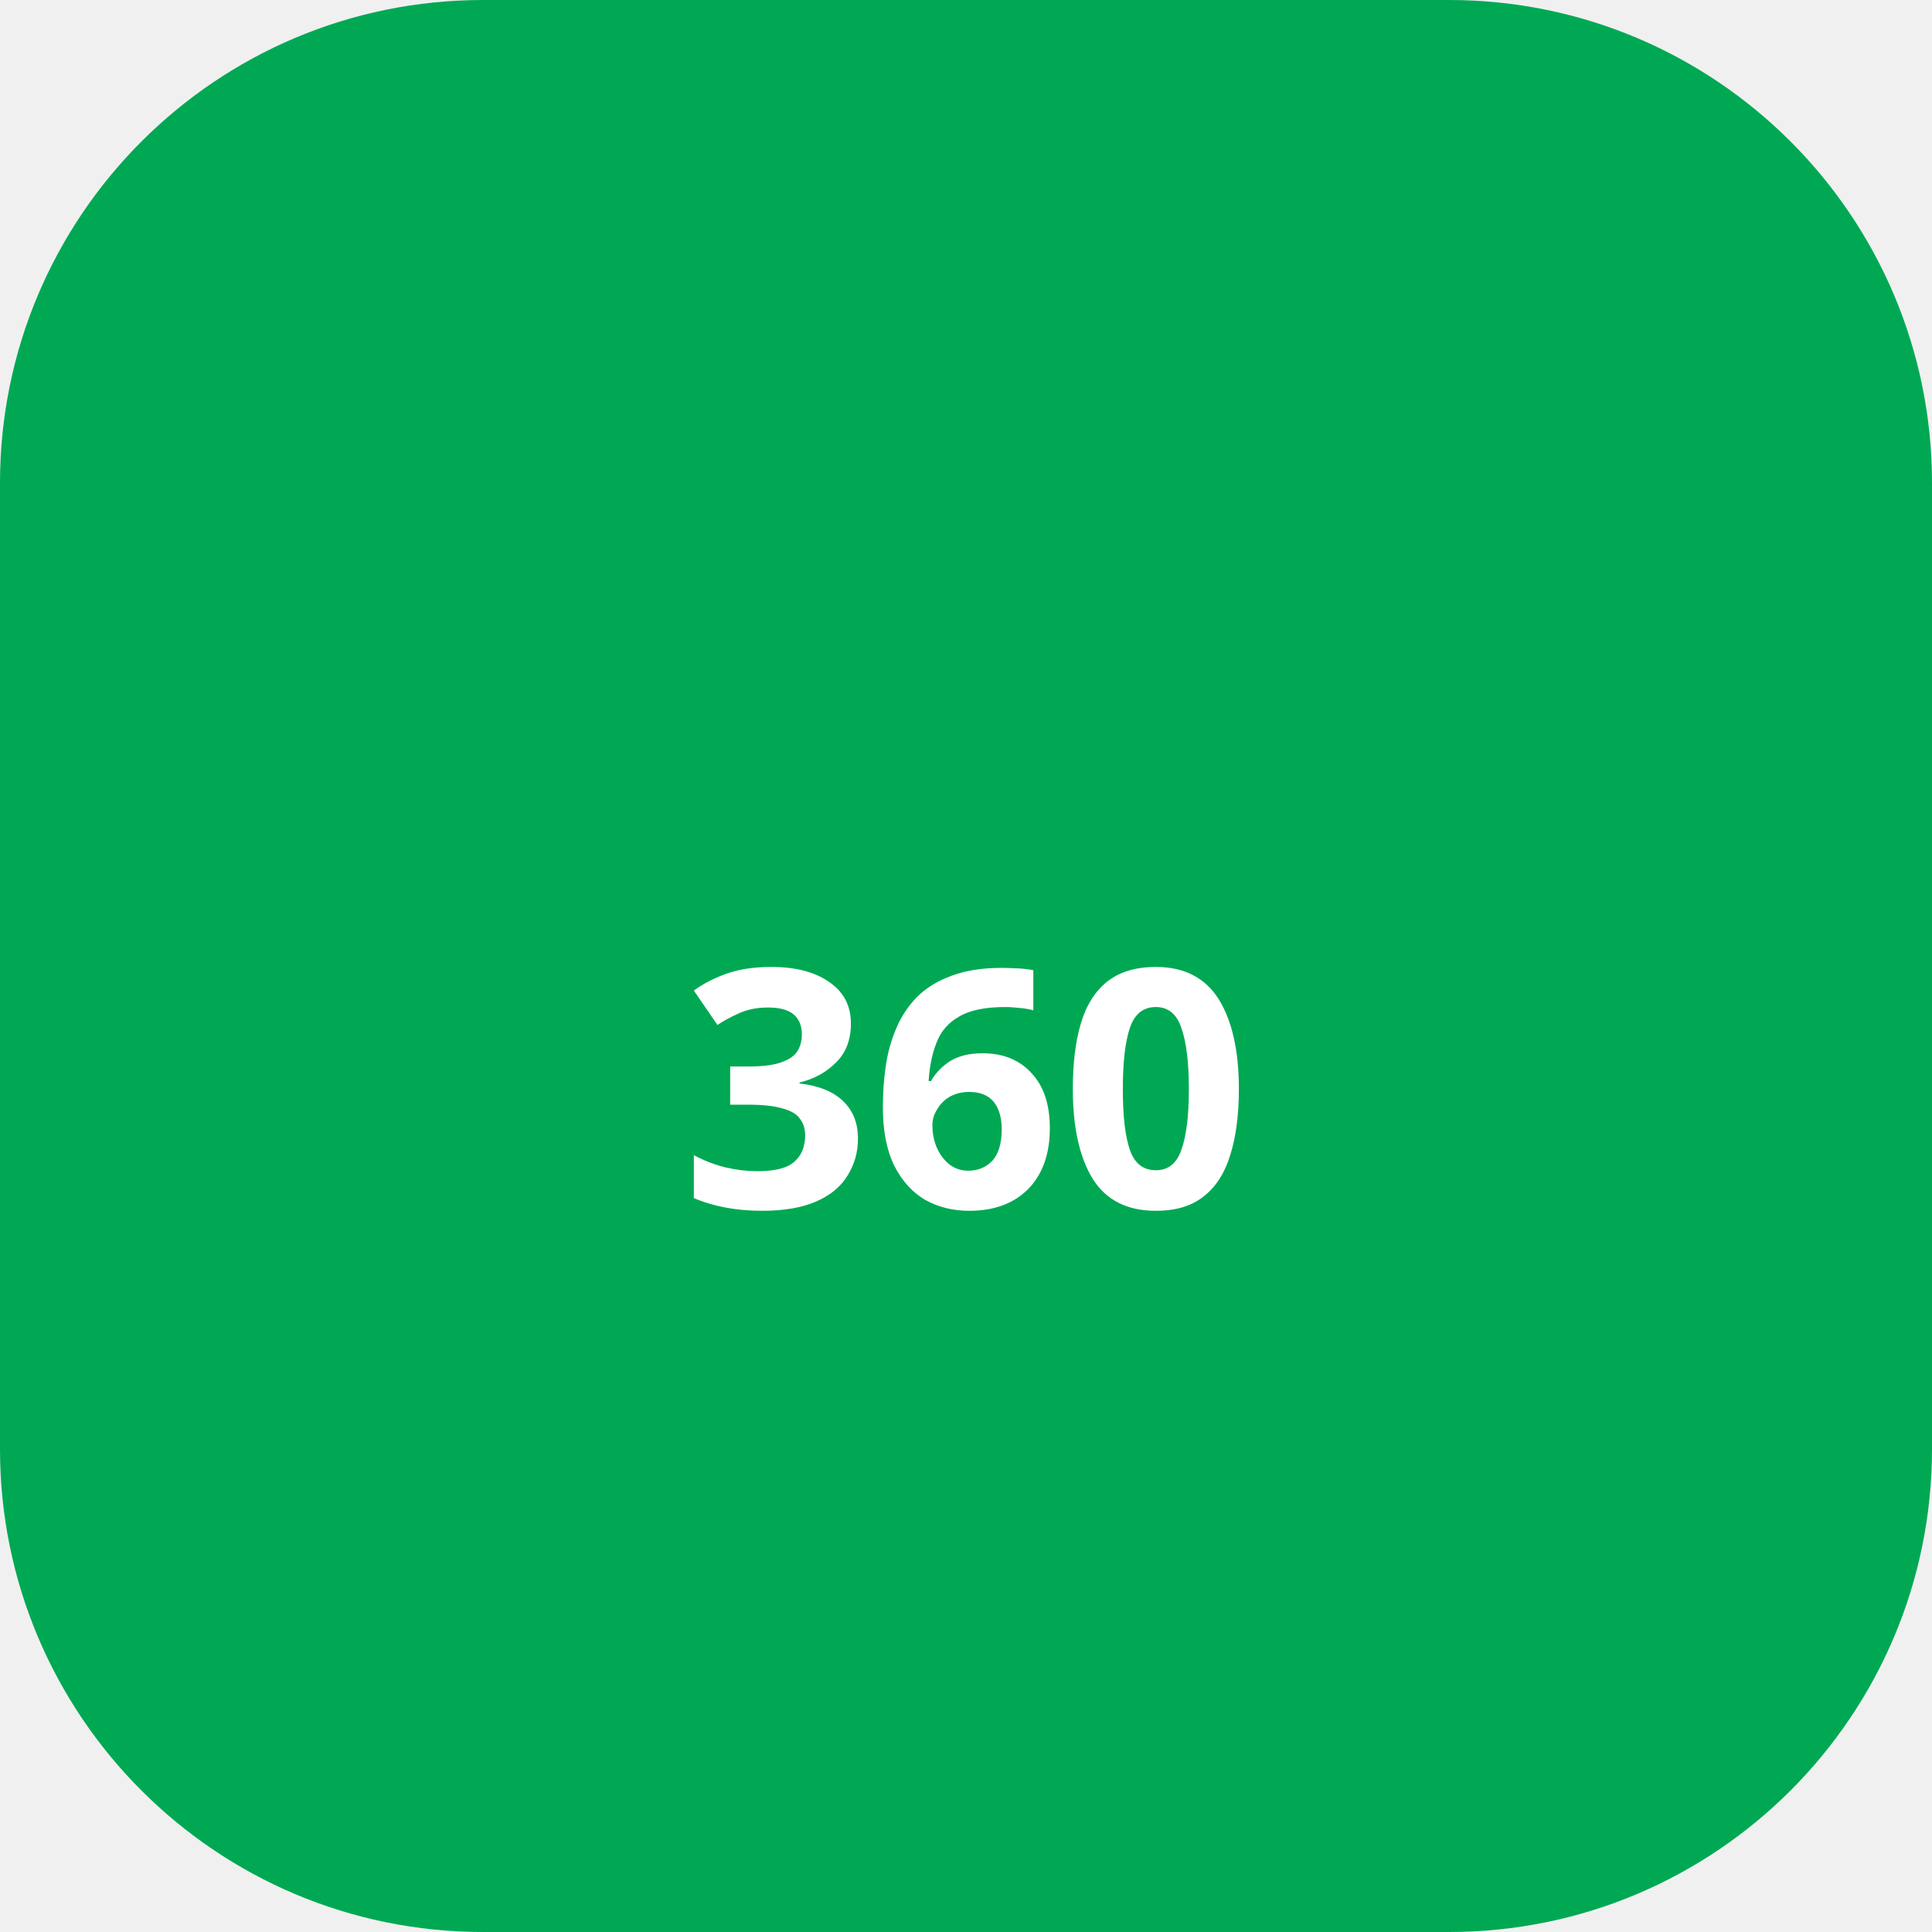
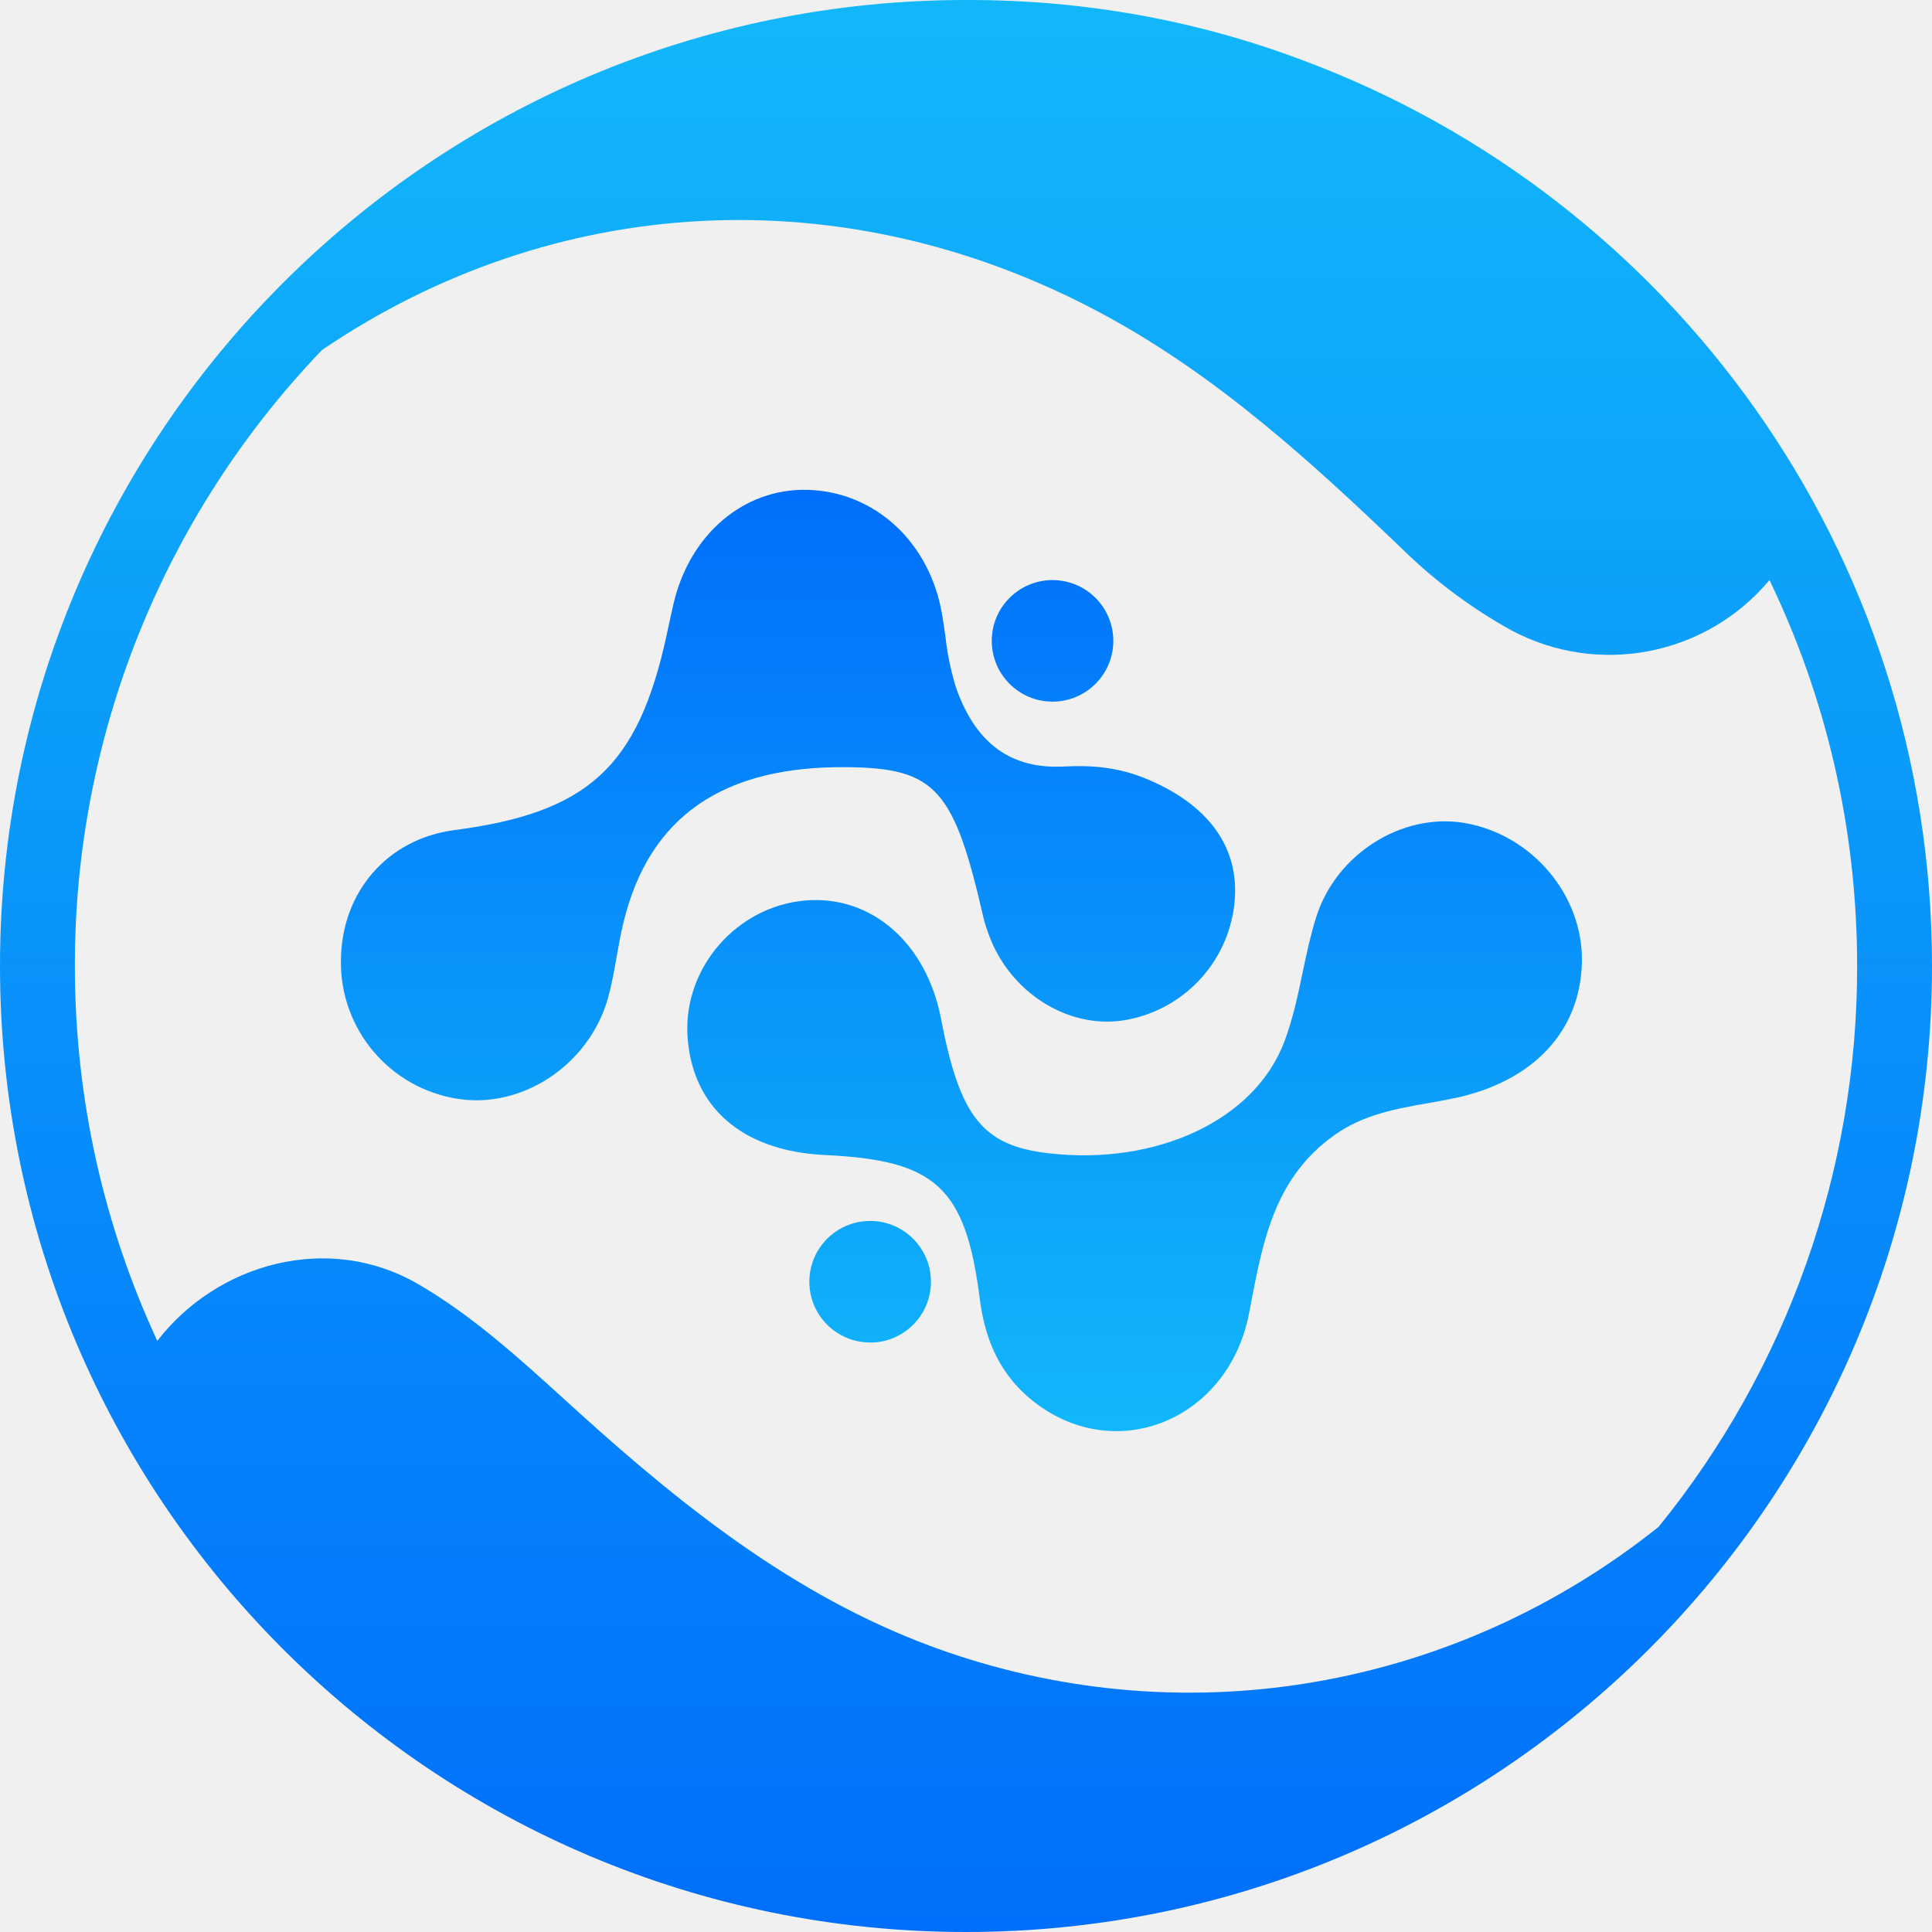
- <svg xmlns="http://www.w3.org/2000/svg" width="64" height="64" viewBox="0 0 64 64" role="img">
-   <rect width="64" height="64" rx="16" fill="#00a854" />
-   <text x="32" y="40" text-anchor="middle" font-family="ui-sans-serif,system-ui,sans-serif" font-size="11" font-weight="700" fill="#fff">360</text>
+ <svg xmlns="http://www.w3.org/2000/svg" height="1em" style="flex:none;line-height:1" viewBox="0 0 24 24" width="1em">
+   <path clip-rule="evenodd" d="M12 0h.018c1.473-.002 2.88.261 4.179.754C20.755 2.456 24 6.85 24 12c0 6.627-5.373 12-12 12S0 18.627 0 12 5.373 0 12 0zm8.604 18.967A11.024 11.024 0 0023.07 12c0-1.717-.39-3.344-1.089-4.794a2.59 2.59 0 01-3.214.62 6.278 6.278 0 01-1.333-.992C16.283 5.73 15.109 4.66 13.696 3.9c-3.211-1.729-6.825-1.501-9.695.447A11.033 11.033 0 00.93 12c0 1.663.367 3.241 1.024 4.657.75-.973 2.131-1.346 3.232-.71.667.384 1.257.92 1.837 1.447l.176.16c1.365 1.234 2.794 2.355 4.558 2.965 3.053 1.053 6.356.437 8.847-1.552z" fill="url(#lobe-icons-ai-360-0-_R_0_)" fill-rule="evenodd" />
+   <path d="M5.643 10.312c-.83.11-1.401.766-1.408 1.618a1.715 1.715 0 001.45 1.72c.805.128 1.64-.426 1.87-1.26.046-.167.076-.338.106-.51.025-.14.05-.282.084-.42.318-1.317 1.237-1.95 2.788-1.93 1.086.013 1.318.271 1.68 1.855.017.076.043.151.07.226.26.714.976 1.17 1.67 1.065a1.647 1.647 0 001.38-1.438c.083-.729-.348-1.264-1.122-1.575-.34-.136-.664-.158-.995-.141-.726.037-1.121-.36-1.339-.977a3.359 3.359 0 01-.134-.65c-.014-.093-.027-.186-.043-.278-.156-.887-.835-1.51-1.669-1.532-.791-.02-1.464.551-1.665 1.418l-.06.27-.025.117c-.355 1.636-.974 2.205-2.638 2.422z" fill="url(#lobe-icons-ai-360-1-_R_0_)" />
+   <path d="M18.059 13.644c.989-.206 1.577-.838 1.592-1.697.015-.83-.624-1.582-1.46-1.724-.77-.13-1.599.383-1.844 1.18-.069.22-.117.448-.165.676-.06.29-.122.58-.225.854-.367.986-1.593 1.546-2.926 1.394-.824-.095-1.106-.446-1.342-1.674-.18-.938-.864-1.535-1.681-1.467-.85.07-1.515.829-1.468 1.673.05.892.678 1.44 1.705 1.489 1.375.064 1.75.396 1.926 1.787.067.531.267.967.685 1.288 1.02.783 2.407.208 2.66-1.108l.022-.114c.152-.796.3-1.577 1.04-2.101.36-.255.761-.326 1.166-.397.105-.019.21-.037.315-.06z" fill="url(#lobe-icons-ai-360-2-_R_0_)" />
+   <path d="M13.83 7.961a.755.755 0 11-1.51 0 .755.755 0 011.51 0z" fill="url(#lobe-icons-ai-360-3-_R_0_)" />
+   <path d="M10.809 16.678a.755.755 0 100-1.511.755.755 0 000 1.51z" fill="url(#lobe-icons-ai-360-4-_R_0_)" />
+   <defs>
+     <linearGradient gradientUnits="userSpaceOnUse" id="lobe-icons-ai-360-0-_R_0_" x1="12" x2="12" y1="0" y2="24">
+       <stop stop-color="#12B7FA" />
+       <stop offset="1" stop-color="#006ffb" />
+     </linearGradient>
+     <linearGradient gradientUnits="userSpaceOnUse" id="lobe-icons-ai-360-1-_R_0_" x1="11.943" x2="11.943" y1="6.085" y2="17.778">
+       <stop stop-color="#006ffb" />
+       <stop offset="1" stop-color="#12B7FA" />
+     </linearGradient>
+     <linearGradient gradientUnits="userSpaceOnUse" id="lobe-icons-ai-360-2-_R_0_" x1="11.943" x2="11.943" y1="6.085" y2="17.778">
+       <stop stop-color="#006ffb" />
+       <stop offset="1" stop-color="#12B7FA" />
+     </linearGradient>
+     <linearGradient gradientUnits="userSpaceOnUse" id="lobe-icons-ai-360-3-_R_0_" x1="11.943" x2="11.943" y1="6.085" y2="17.778">
+       <stop stop-color="#006ffb" />
+       <stop offset="1" stop-color="#12B7FA" />
+     </linearGradient>
+     <linearGradient gradientUnits="userSpaceOnUse" id="lobe-icons-ai-360-4-_R_0_" x1="11.943" x2="11.943" y1="6.085" y2="17.778">
+       <stop stop-color="#006ffb" />
+       <stop offset="1" stop-color="#12B7FA" />
+     </linearGradient>
+   </defs>
</svg>
